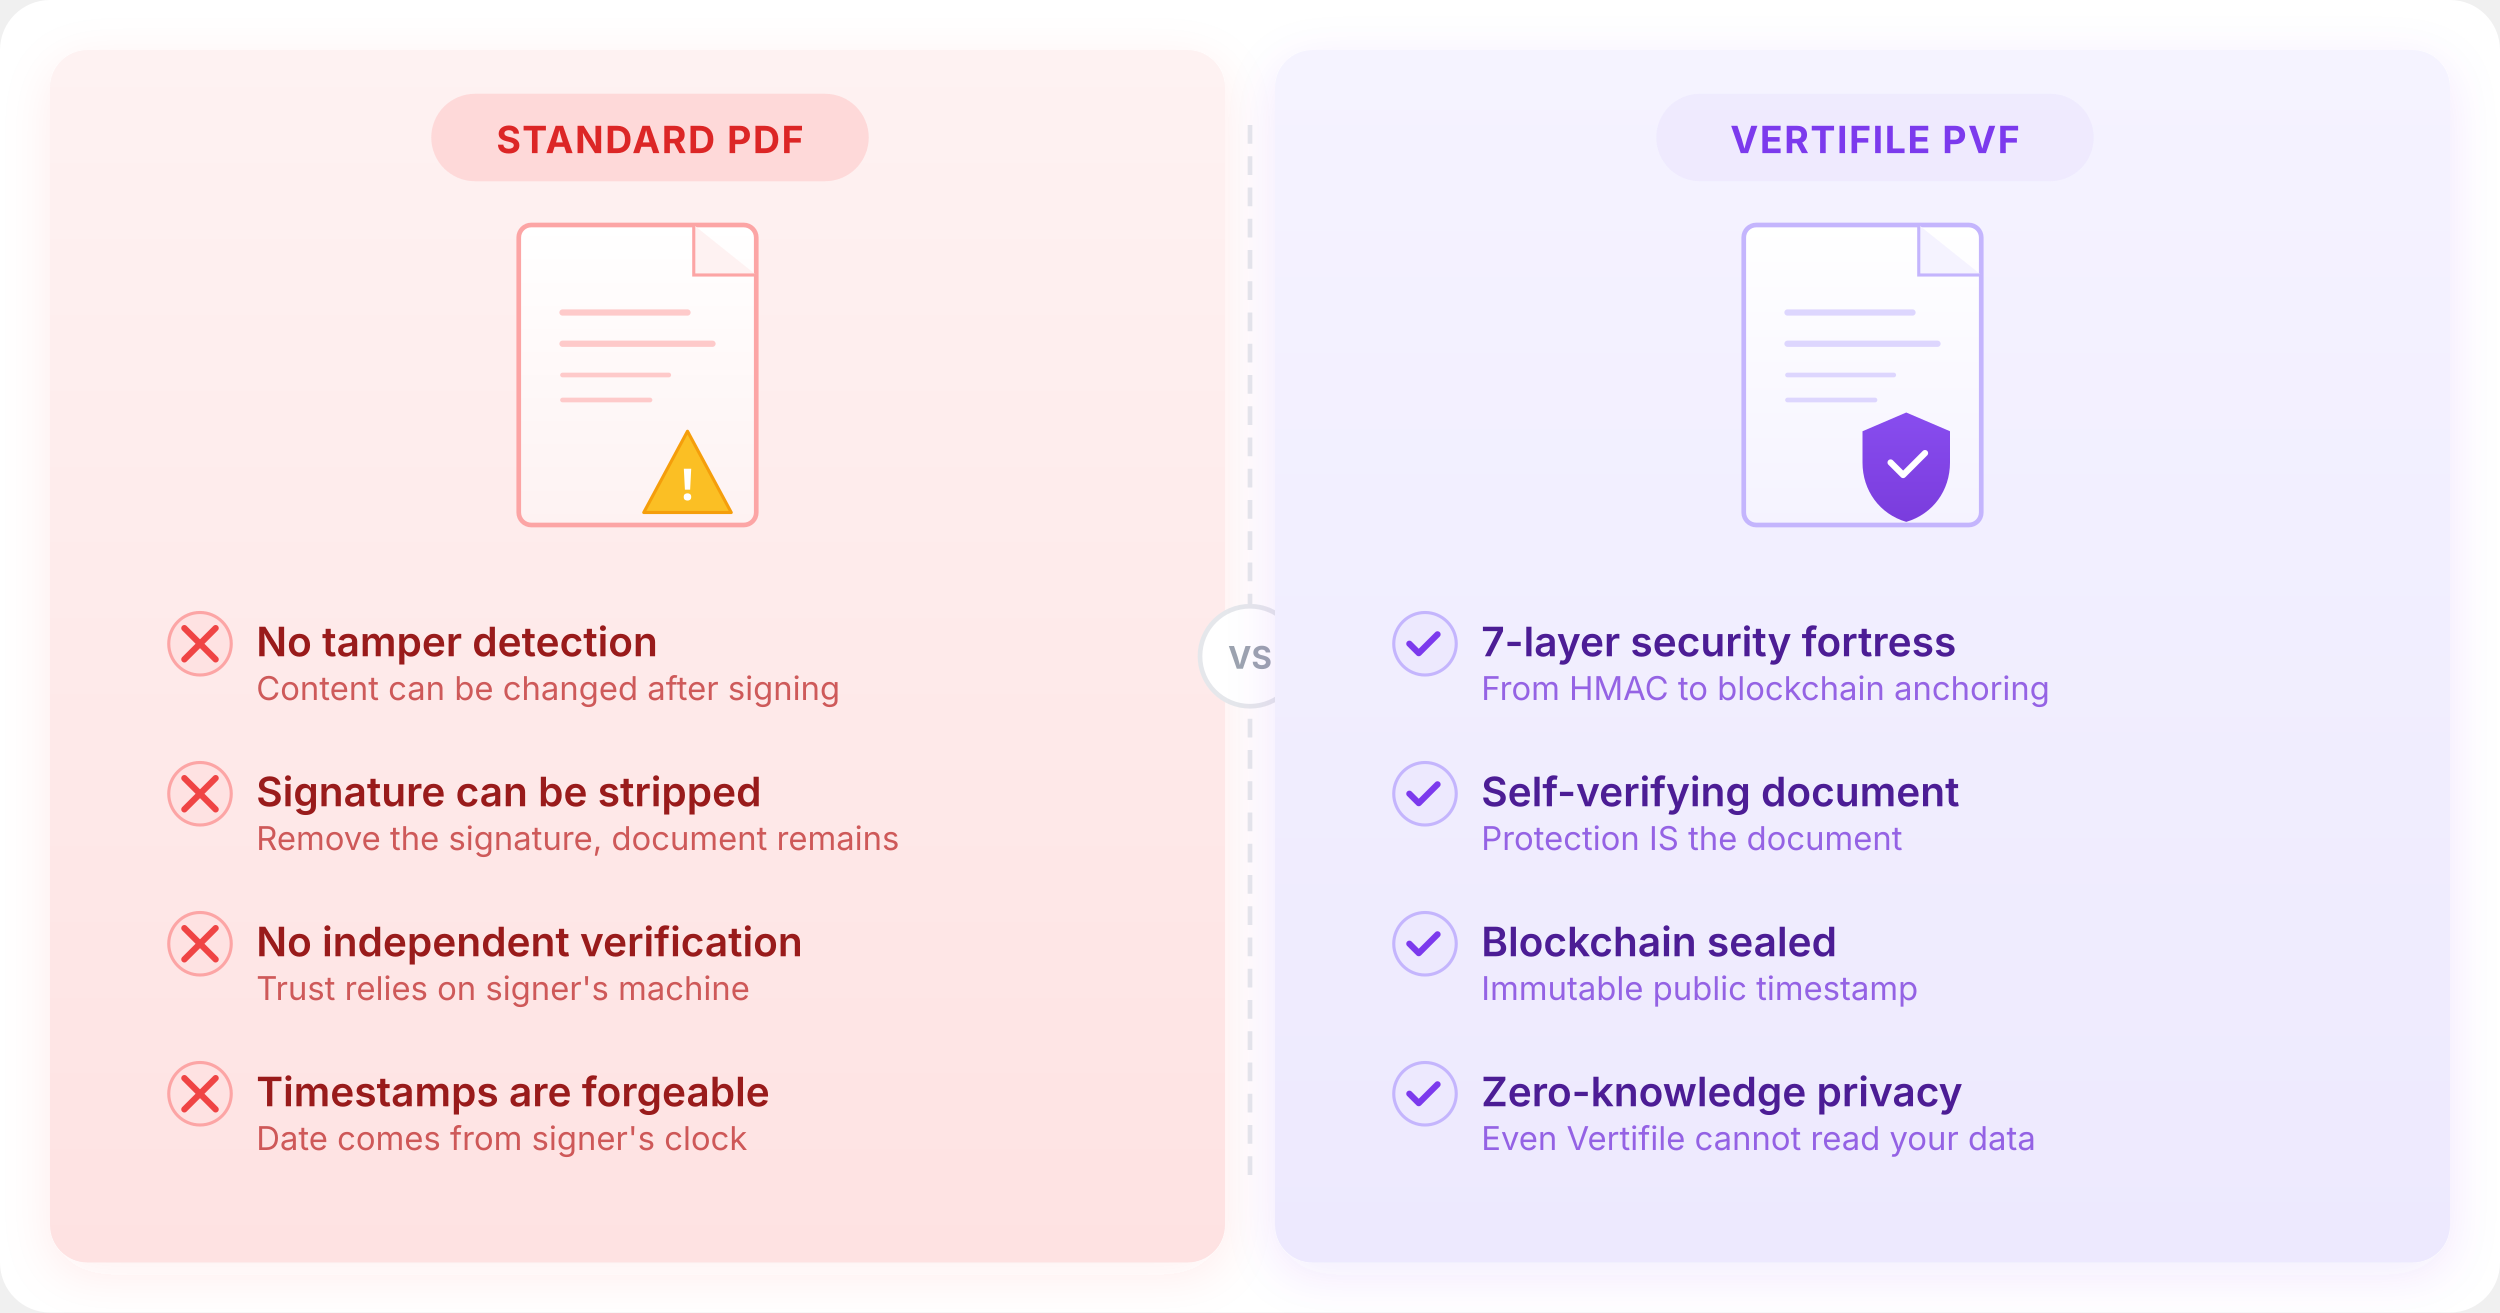
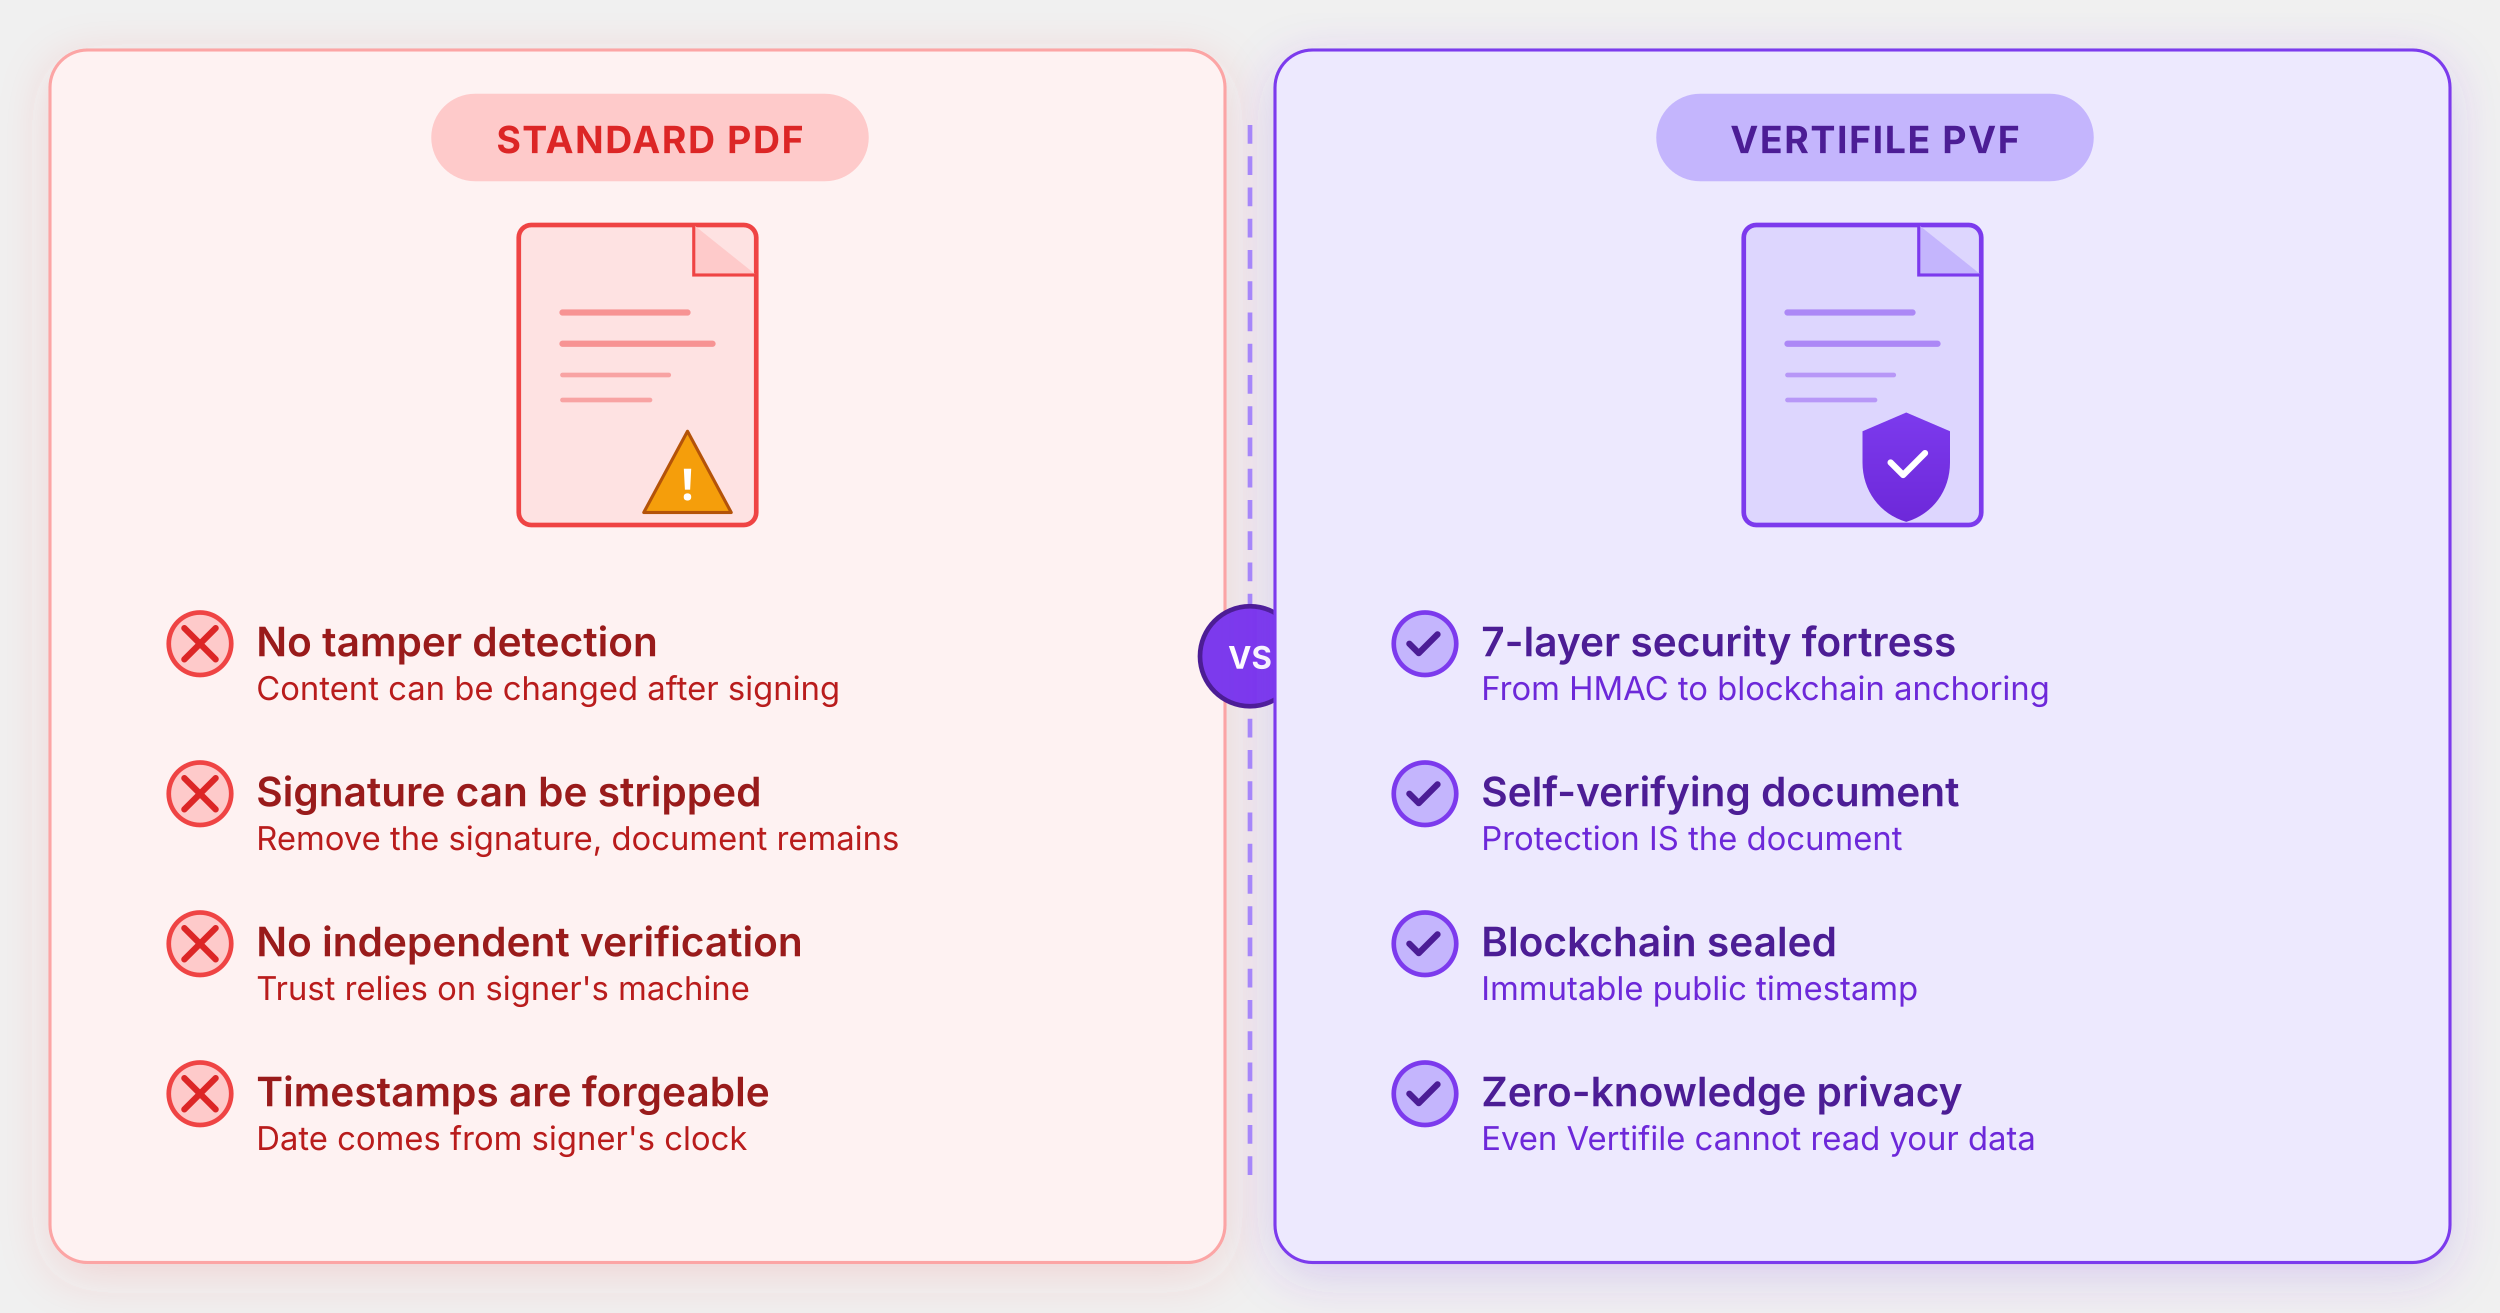
<svg xmlns="http://www.w3.org/2000/svg" viewBox="0 0 800 420" width="800" height="420">
  <defs>
-     <linearGradient id="leftBg" x1="0" y1="0" x2="0" y2="1">
-       <stop offset="0%" stop-color="#fef2f2" />
-       <stop offset="100%" stop-color="#fee2e2" />
-     </linearGradient>
-     <linearGradient id="rightBg" x1="0" y1="0" x2="0" y2="1">
-       <stop offset="0%" stop-color="#f5f3ff" />
-       <stop offset="100%" stop-color="#ede9fe" />
-     </linearGradient>
-     <linearGradient id="redDoc" x1="0" y1="0" x2="0" y2="1">
-       <stop offset="0%" stop-color="#ffffff" />
-       <stop offset="100%" stop-color="#fef2f2" />
-     </linearGradient>
-     <linearGradient id="purpleDoc" x1="0" y1="0" x2="0" y2="1">
-       <stop offset="0%" stop-color="#ffffff" />
-       <stop offset="100%" stop-color="#f5f3ff" />
-     </linearGradient>
    <linearGradient id="shieldFill" x1="0" y1="0" x2="0" y2="1">
      <stop offset="0%" stop-color="#7c3aed" />
      <stop offset="100%" stop-color="#6d28d9" />
    </linearGradient>
    <filter id="cardShadowL">
-       <feDropShadow dx="0" dy="4" stdDeviation="8" flood-color="#ef4444" flood-opacity="0.08" />
+       <feDropShadow dx="0" dy="4" stdDeviation="8" flood-color="#ef4444" flood-opacity="0.15" />
    </filter>
    <filter id="cardShadowR">
-       <feDropShadow dx="0" dy="4" stdDeviation="8" flood-color="#7c3aed" flood-opacity="0.1" />
+       <feDropShadow dx="0" dy="4" stdDeviation="8" flood-color="#7c3aed" flood-opacity="0.2" />
    </filter>
  </defs>
-   <rect width="800" height="420" fill="#ffffff" rx="16" />
-   <rect x="16" y="16" width="376" height="388" rx="12" fill="url(#leftBg)" filter="url(#cardShadowL)" />
-   <rect x="138" y="30" width="140" height="28" rx="14" fill="#fecaca" opacity="0.6" />
+   <rect x="16" y="16" width="376" height="388" rx="12" fill="#fef2f2" stroke="#fca5a5" stroke-width="1" filter="url(#cardShadowL)" />
+   <rect x="138" y="30" width="140" height="28" rx="14" fill="#fecaca" />
  <text x="208" y="49" text-anchor="middle" font-family="system-ui, -apple-system, sans-serif" font-size="12" fill="#dc2626" font-weight="700" letter-spacing="0.5">STANDARD PDF</text>
  <g transform="translate(166, 72)">
-     <rect x="0" y="0" width="76" height="96" rx="4" fill="url(#redDoc)" stroke="#fca5a5" stroke-width="1.5" />
-     <path d="M56 0v16h20" fill="#fef2f2" stroke="#fca5a5" stroke-width="1" />
-     <line x1="14" y1="28" x2="54" y2="28" stroke="#fecaca" stroke-width="2" stroke-linecap="round" />
-     <line x1="14" y1="38" x2="62" y2="38" stroke="#fecaca" stroke-width="2" stroke-linecap="round" />
-     <line x1="14" y1="48" x2="48" y2="48" stroke="#fecaca" stroke-width="1.5" stroke-linecap="round" />
-     <line x1="14" y1="56" x2="42" y2="56" stroke="#fecaca" stroke-width="1.5" stroke-linecap="round" />
+     <rect x="0" y="0" width="76" height="96" rx="4" fill="#fee2e2" stroke="#ef4444" stroke-width="1.5" />
+     <path d="M56 0v16h20" fill="#fecaca" stroke="#ef4444" stroke-width="1" />
+     <line x1="14" y1="28" x2="54" y2="28" stroke="#ef4444" stroke-width="2" stroke-linecap="round" opacity="0.5" />
+     <line x1="14" y1="38" x2="62" y2="38" stroke="#ef4444" stroke-width="2" stroke-linecap="round" opacity="0.5" />
+     <line x1="14" y1="48" x2="48" y2="48" stroke="#ef4444" stroke-width="1.5" stroke-linecap="round" opacity="0.4" />
+     <line x1="14" y1="56" x2="42" y2="56" stroke="#ef4444" stroke-width="1.5" stroke-linecap="round" opacity="0.4" />
    <g transform="translate(38, 64)">
-       <polygon points="16,2 30,28 2,28" fill="#fbbf24" stroke="#f59e0b" stroke-width="1" stroke-linejoin="round" />
+       <polygon points="16,2 30,28 2,28" fill="#f59e0b" stroke="#b45309" stroke-width="1" stroke-linejoin="round" />
      <text x="16" y="24" text-anchor="middle" font-family="system-ui, sans-serif" font-size="14" fill="#ffffff" font-weight="900">!</text>
    </g>
  </g>
  <g transform="translate(50, 192)">
-     <circle cx="14" cy="14" r="10" fill="#fee2e2" stroke="#fca5a5" stroke-width="1" />
-     <line x1="9" y1="9" x2="19" y2="19" stroke="#ef4444" stroke-width="2" stroke-linecap="round" />
-     <line x1="19" y1="9" x2="9" y2="19" stroke="#ef4444" stroke-width="2" stroke-linecap="round" />
+     <circle cx="14" cy="14" r="10" fill="#fecaca" stroke="#ef4444" stroke-width="1.5" />
+     <line x1="9" y1="9" x2="19" y2="19" stroke="#dc2626" stroke-width="2" stroke-linecap="round" />
+     <line x1="19" y1="9" x2="9" y2="19" stroke="#dc2626" stroke-width="2" stroke-linecap="round" />
    <text x="32" y="18" font-family="system-ui, -apple-system, sans-serif" font-size="13" fill="#991b1b" font-weight="600">No tamper detection</text>
-     <text x="32" y="32" font-family="system-ui, -apple-system, sans-serif" font-size="10.5" fill="#b91c1c" opacity="0.7">Content can be changed after signing</text>
-     <circle cx="14" cy="62" r="10" fill="#fee2e2" stroke="#fca5a5" stroke-width="1" />
-     <line x1="9" y1="57" x2="19" y2="67" stroke="#ef4444" stroke-width="2" stroke-linecap="round" />
-     <line x1="19" y1="57" x2="9" y2="67" stroke="#ef4444" stroke-width="2" stroke-linecap="round" />
+     <text x="32" y="32" font-family="system-ui, -apple-system, sans-serif" font-size="10.5" fill="#b91c1c">Content can be changed after signing</text>
+     <circle cx="14" cy="62" r="10" fill="#fecaca" stroke="#ef4444" stroke-width="1.5" />
+     <line x1="9" y1="57" x2="19" y2="67" stroke="#dc2626" stroke-width="2" stroke-linecap="round" />
+     <line x1="19" y1="57" x2="9" y2="67" stroke="#dc2626" stroke-width="2" stroke-linecap="round" />
    <text x="32" y="66" font-family="system-ui, -apple-system, sans-serif" font-size="13" fill="#991b1b" font-weight="600">Signature can be stripped</text>
-     <text x="32" y="80" font-family="system-ui, -apple-system, sans-serif" font-size="10.5" fill="#b91c1c" opacity="0.7">Remove the signature, document remains</text>
-     <circle cx="14" cy="110" r="10" fill="#fee2e2" stroke="#fca5a5" stroke-width="1" />
-     <line x1="9" y1="105" x2="19" y2="115" stroke="#ef4444" stroke-width="2" stroke-linecap="round" />
-     <line x1="19" y1="105" x2="9" y2="115" stroke="#ef4444" stroke-width="2" stroke-linecap="round" />
+     <text x="32" y="80" font-family="system-ui, -apple-system, sans-serif" font-size="10.5" fill="#b91c1c">Remove the signature, document remains</text>
+     <circle cx="14" cy="110" r="10" fill="#fecaca" stroke="#ef4444" stroke-width="1.5" />
+     <line x1="9" y1="105" x2="19" y2="115" stroke="#dc2626" stroke-width="2" stroke-linecap="round" />
+     <line x1="19" y1="105" x2="9" y2="115" stroke="#dc2626" stroke-width="2" stroke-linecap="round" />
    <text x="32" y="114" font-family="system-ui, -apple-system, sans-serif" font-size="13" fill="#991b1b" font-weight="600">No independent verification</text>
-     <text x="32" y="128" font-family="system-ui, -apple-system, sans-serif" font-size="10.5" fill="#b91c1c" opacity="0.7">Trust relies on signer's machine</text>
-     <circle cx="14" cy="158" r="10" fill="#fee2e2" stroke="#fca5a5" stroke-width="1" />
-     <line x1="9" y1="153" x2="19" y2="163" stroke="#ef4444" stroke-width="2" stroke-linecap="round" />
-     <line x1="19" y1="153" x2="9" y2="163" stroke="#ef4444" stroke-width="2" stroke-linecap="round" />
+     <text x="32" y="128" font-family="system-ui, -apple-system, sans-serif" font-size="10.5" fill="#b91c1c">Trust relies on signer's machine</text>
+     <circle cx="14" cy="158" r="10" fill="#fecaca" stroke="#ef4444" stroke-width="1.5" />
+     <line x1="9" y1="153" x2="19" y2="163" stroke="#dc2626" stroke-width="2" stroke-linecap="round" />
+     <line x1="19" y1="153" x2="9" y2="163" stroke="#dc2626" stroke-width="2" stroke-linecap="round" />
    <text x="32" y="162" font-family="system-ui, -apple-system, sans-serif" font-size="13" fill="#991b1b" font-weight="600">Timestamps are forgeable</text>
-     <text x="32" y="176" font-family="system-ui, -apple-system, sans-serif" font-size="10.5" fill="#b91c1c" opacity="0.7">Date comes from signer's clock</text>
+     <text x="32" y="176" font-family="system-ui, -apple-system, sans-serif" font-size="10.5" fill="#b91c1c">Date comes from signer's clock</text>
  </g>
-   <line x1="400" y1="40" x2="400" y2="380" stroke="#e5e7eb" stroke-width="1.5" stroke-dasharray="6 4" />
-   <circle cx="400" cy="210" r="16" fill="#ffffff" stroke="#e5e7eb" stroke-width="1.5" />
-   <text x="400" y="214" text-anchor="middle" font-family="system-ui, -apple-system, sans-serif" font-size="10" fill="#9ca3af" font-weight="700">VS</text>
-   <rect x="408" y="16" width="376" height="388" rx="12" fill="url(#rightBg)" filter="url(#cardShadowR)" />
-   <rect x="530" y="30" width="140" height="28" rx="14" fill="#ede9fe" opacity="0.8" />
-   <text x="600" y="49" text-anchor="middle" font-family="system-ui, -apple-system, sans-serif" font-size="12" fill="#7c3aed" font-weight="700" letter-spacing="0.5">VERTIFILE PVF</text>
+   <line x1="400" y1="40" x2="400" y2="380" stroke="#a78bfa" stroke-width="1.5" stroke-dasharray="6 4" />
+   <circle cx="400" cy="210" r="16" fill="#7c3aed" stroke="#4c1d95" stroke-width="1.5" />
+   <text x="400" y="214" text-anchor="middle" font-family="system-ui, -apple-system, sans-serif" font-size="10" fill="#ffffff" font-weight="700">VS</text>
+   <rect x="408" y="16" width="376" height="388" rx="12" fill="#ede9fe" stroke="#7c3aed" stroke-width="1" filter="url(#cardShadowR)" />
+   <rect x="530" y="30" width="140" height="28" rx="14" fill="#c4b5fd" />
+   <text x="600" y="49" text-anchor="middle" font-family="system-ui, -apple-system, sans-serif" font-size="12" fill="#4c1d95" font-weight="700" letter-spacing="0.5">VERTIFILE PVF</text>
  <g transform="translate(558, 72)">
-     <rect x="0" y="0" width="76" height="96" rx="4" fill="url(#purpleDoc)" stroke="#c4b5fd" stroke-width="1.5" />
-     <path d="M56 0v16h20" fill="#f5f3ff" stroke="#c4b5fd" stroke-width="1" />
-     <line x1="14" y1="28" x2="54" y2="28" stroke="#ddd6fe" stroke-width="2" stroke-linecap="round" />
-     <line x1="14" y1="38" x2="62" y2="38" stroke="#ddd6fe" stroke-width="2" stroke-linecap="round" />
-     <line x1="14" y1="48" x2="48" y2="48" stroke="#ddd6fe" stroke-width="1.5" stroke-linecap="round" />
-     <line x1="14" y1="56" x2="42" y2="56" stroke="#ddd6fe" stroke-width="1.5" stroke-linecap="round" />
+     <rect x="0" y="0" width="76" height="96" rx="4" fill="#ddd6fe" stroke="#7c3aed" stroke-width="1.5" />
+     <path d="M56 0v16h20" fill="#c4b5fd" stroke="#7c3aed" stroke-width="1" />
+     <line x1="14" y1="28" x2="54" y2="28" stroke="#7c3aed" stroke-width="2" stroke-linecap="round" opacity="0.5" />
+     <line x1="14" y1="38" x2="62" y2="38" stroke="#7c3aed" stroke-width="2" stroke-linecap="round" opacity="0.5" />
+     <line x1="14" y1="48" x2="48" y2="48" stroke="#7c3aed" stroke-width="1.5" stroke-linecap="round" opacity="0.4" />
+     <line x1="14" y1="56" x2="42" y2="56" stroke="#7c3aed" stroke-width="1.5" stroke-linecap="round" opacity="0.4" />
    <g transform="translate(36, 58)">
-       <path d="M16 2l14 6v10c0 9-5.5 16.5-14 19C7.5 34.5 2 27 2 18V8L16 2z" fill="url(#shieldFill)" opacity="0.9" />
+       <path d="M16 2l14 6v10c0 9-5.5 16.5-14 19C7.5 34.5 2 27 2 18V8L16 2z" fill="url(#shieldFill)" />
      <path d="M11 18l4 4 7-7" stroke="#ffffff" stroke-width="2" fill="none" stroke-linecap="round" stroke-linejoin="round" />
    </g>
  </g>
  <g transform="translate(442, 192)">
-     <circle cx="14" cy="14" r="10" fill="#ede9fe" stroke="#c4b5fd" stroke-width="1" />
-     <path d="M9 14l3 3 6-6" stroke="#7c3aed" stroke-width="2" fill="none" stroke-linecap="round" stroke-linejoin="round" />
+     <circle cx="14" cy="14" r="10" fill="#c4b5fd" stroke="#7c3aed" stroke-width="1.5" />
+     <path d="M9 14l3 3 6-6" stroke="#4c1d95" stroke-width="2" fill="none" stroke-linecap="round" stroke-linejoin="round" />
    <text x="32" y="18" font-family="system-ui, -apple-system, sans-serif" font-size="13" fill="#4c1d95" font-weight="600">7-layer security fortress</text>
-     <text x="32" y="32" font-family="system-ui, -apple-system, sans-serif" font-size="10.5" fill="#6d28d9" opacity="0.7">From HMAC to blockchain anchoring</text>
-     <circle cx="14" cy="62" r="10" fill="#ede9fe" stroke="#c4b5fd" stroke-width="1" />
-     <path d="M9 62l3 3 6-6" stroke="#7c3aed" stroke-width="2" fill="none" stroke-linecap="round" stroke-linejoin="round" />
+     <text x="32" y="32" font-family="system-ui, -apple-system, sans-serif" font-size="10.5" fill="#6d28d9">From HMAC to blockchain anchoring</text>
+     <circle cx="14" cy="62" r="10" fill="#c4b5fd" stroke="#7c3aed" stroke-width="1.5" />
+     <path d="M9 62l3 3 6-6" stroke="#4c1d95" stroke-width="2" fill="none" stroke-linecap="round" stroke-linejoin="round" />
    <text x="32" y="66" font-family="system-ui, -apple-system, sans-serif" font-size="13" fill="#4c1d95" font-weight="600">Self-verifying document</text>
-     <text x="32" y="80" font-family="system-ui, -apple-system, sans-serif" font-size="10.5" fill="#6d28d9" opacity="0.7">Protection IS the document</text>
-     <circle cx="14" cy="110" r="10" fill="#ede9fe" stroke="#c4b5fd" stroke-width="1" />
-     <path d="M9 110l3 3 6-6" stroke="#7c3aed" stroke-width="2" fill="none" stroke-linecap="round" stroke-linejoin="round" />
+     <text x="32" y="80" font-family="system-ui, -apple-system, sans-serif" font-size="10.5" fill="#6d28d9">Protection IS the document</text>
+     <circle cx="14" cy="110" r="10" fill="#c4b5fd" stroke="#7c3aed" stroke-width="1.5" />
+     <path d="M9 110l3 3 6-6" stroke="#4c1d95" stroke-width="2" fill="none" stroke-linecap="round" stroke-linejoin="round" />
    <text x="32" y="114" font-family="system-ui, -apple-system, sans-serif" font-size="13" fill="#4c1d95" font-weight="600">Blockchain sealed</text>
-     <text x="32" y="128" font-family="system-ui, -apple-system, sans-serif" font-size="10.5" fill="#6d28d9" opacity="0.7">Immutable public timestamp</text>
-     <circle cx="14" cy="158" r="10" fill="#ede9fe" stroke="#c4b5fd" stroke-width="1" />
-     <path d="M9 158l3 3 6-6" stroke="#7c3aed" stroke-width="2" fill="none" stroke-linecap="round" stroke-linejoin="round" />
+     <text x="32" y="128" font-family="system-ui, -apple-system, sans-serif" font-size="10.5" fill="#6d28d9">Immutable public timestamp</text>
+     <circle cx="14" cy="158" r="10" fill="#c4b5fd" stroke="#7c3aed" stroke-width="1.5" />
+     <path d="M9 158l3 3 6-6" stroke="#4c1d95" stroke-width="2" fill="none" stroke-linecap="round" stroke-linejoin="round" />
    <text x="32" y="162" font-family="system-ui, -apple-system, sans-serif" font-size="13" fill="#4c1d95" font-weight="600">Zero-knowledge privacy</text>
-     <text x="32" y="176" font-family="system-ui, -apple-system, sans-serif" font-size="10.5" fill="#6d28d9" opacity="0.7">Even Vertifile cannot read your data</text>
+     <text x="32" y="176" font-family="system-ui, -apple-system, sans-serif" font-size="10.5" fill="#6d28d9">Even Vertifile cannot read your data</text>
  </g>
</svg>
